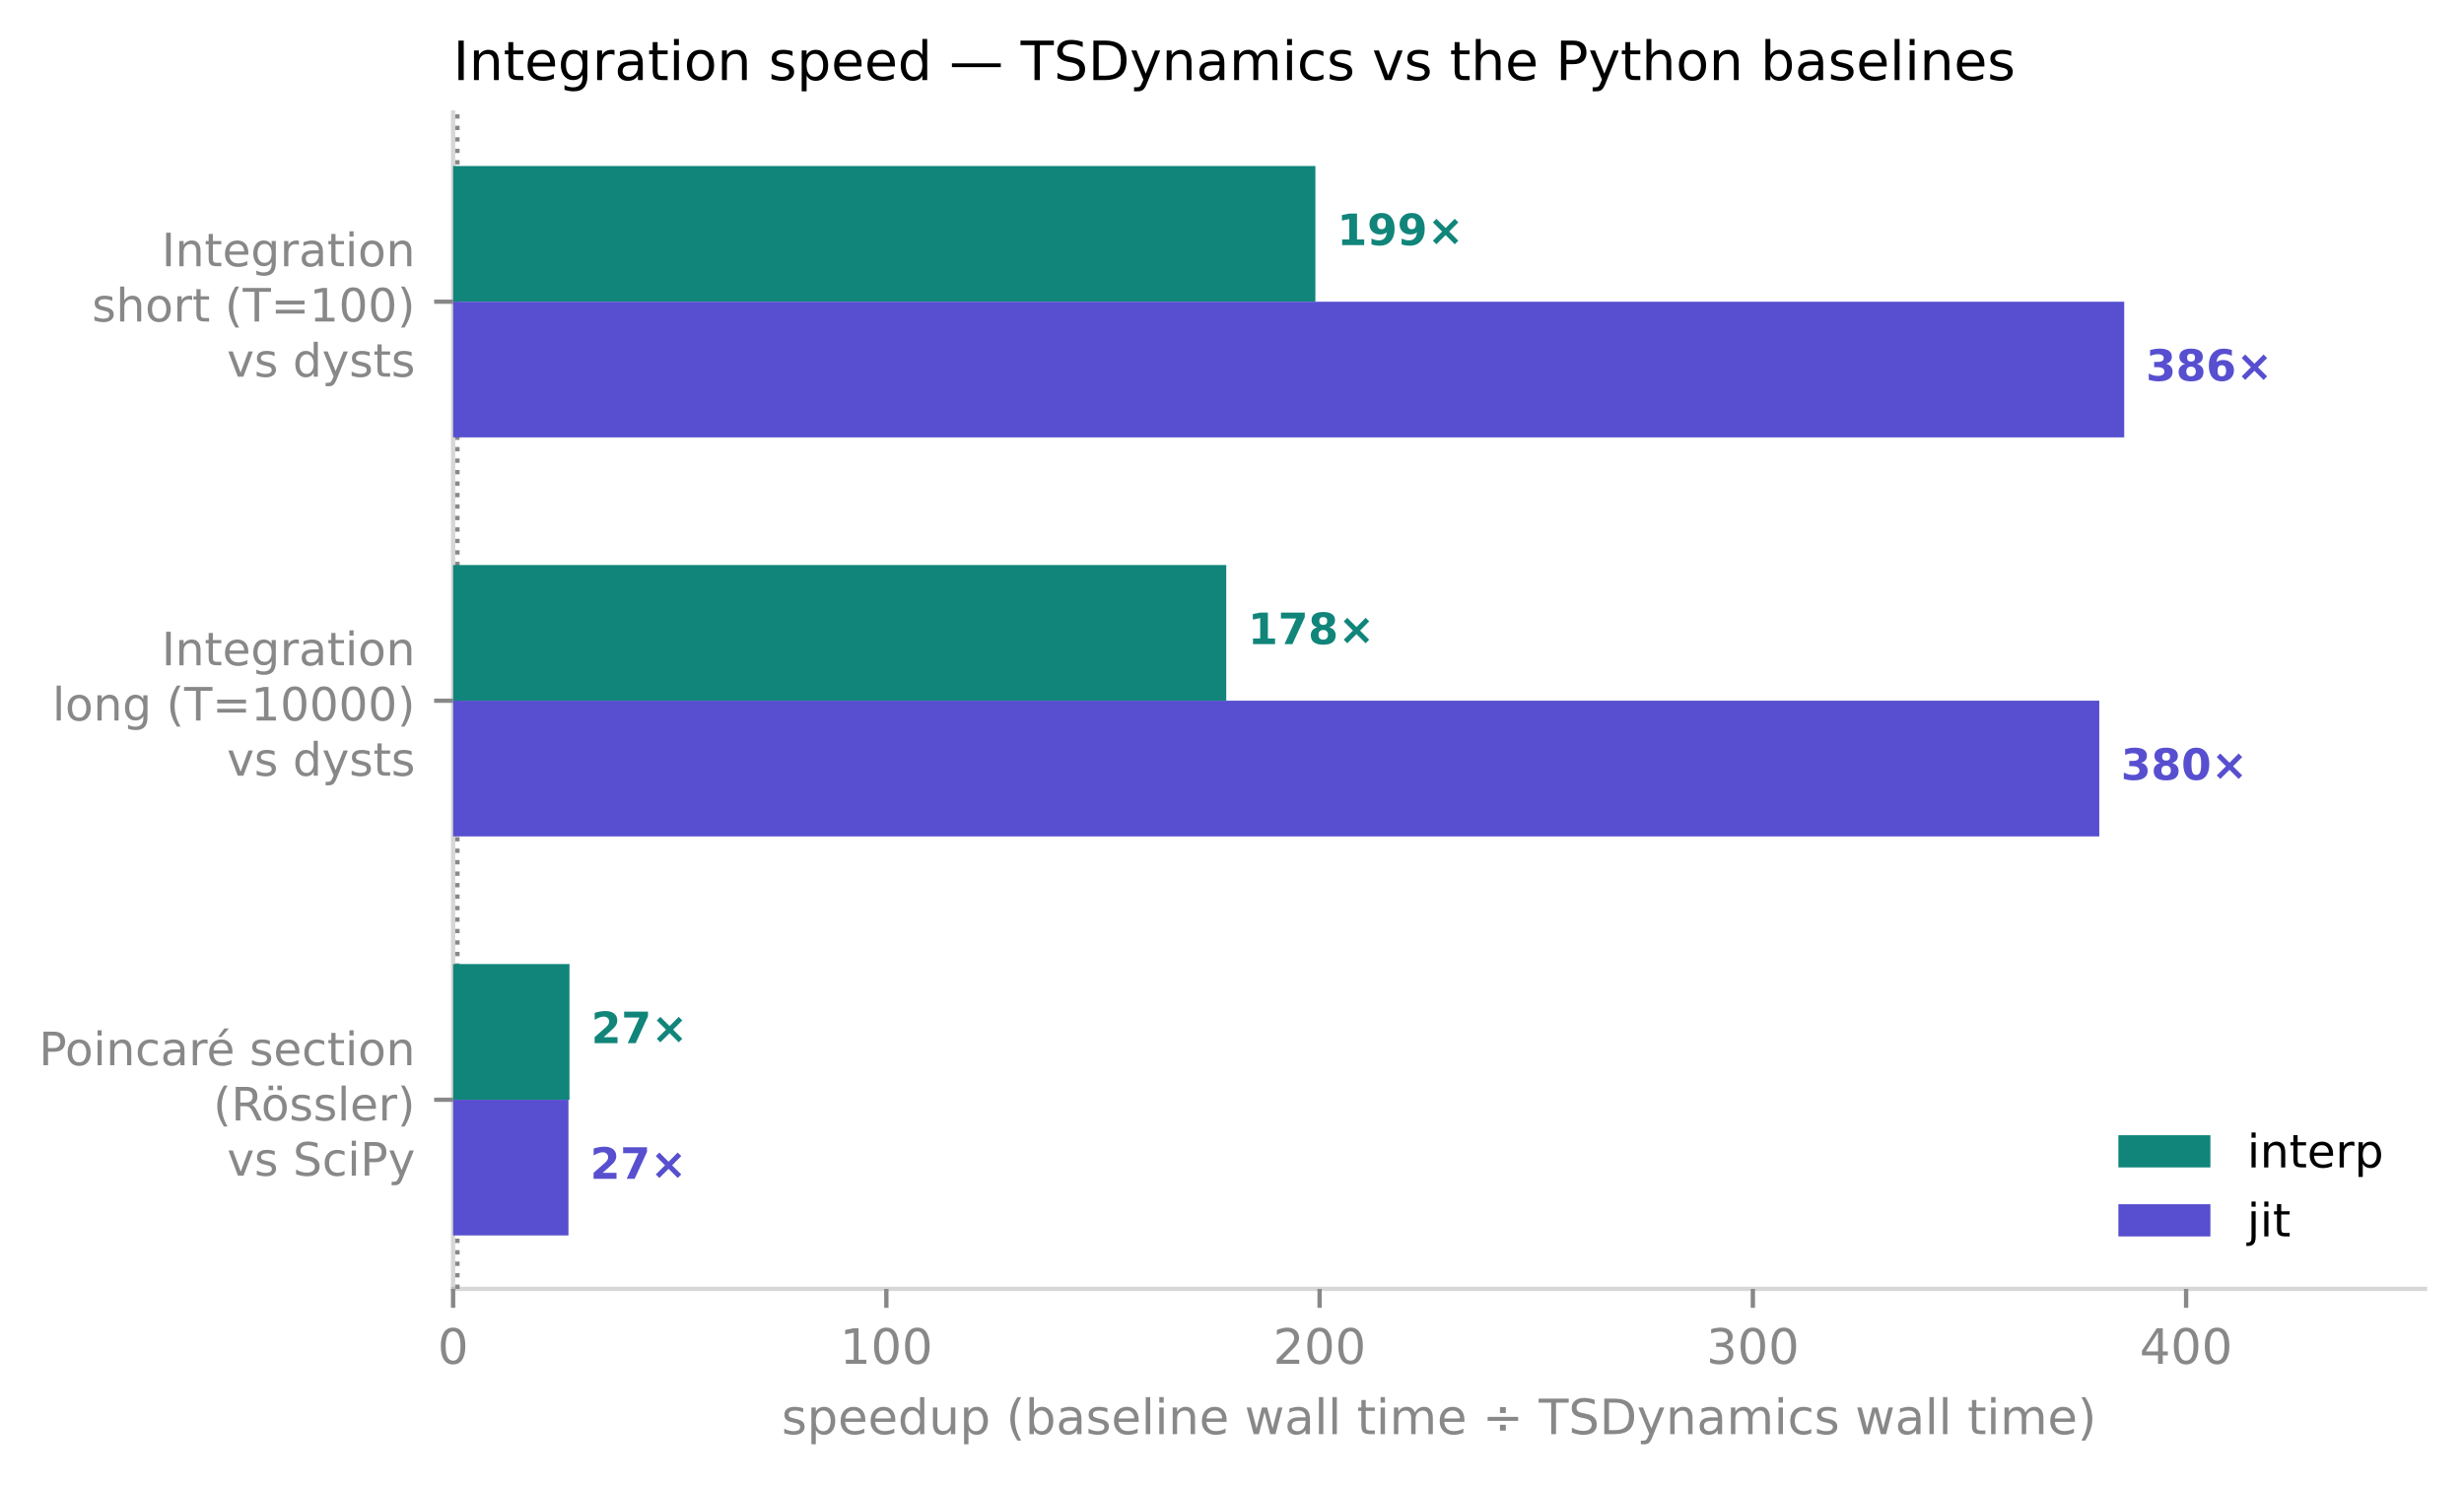
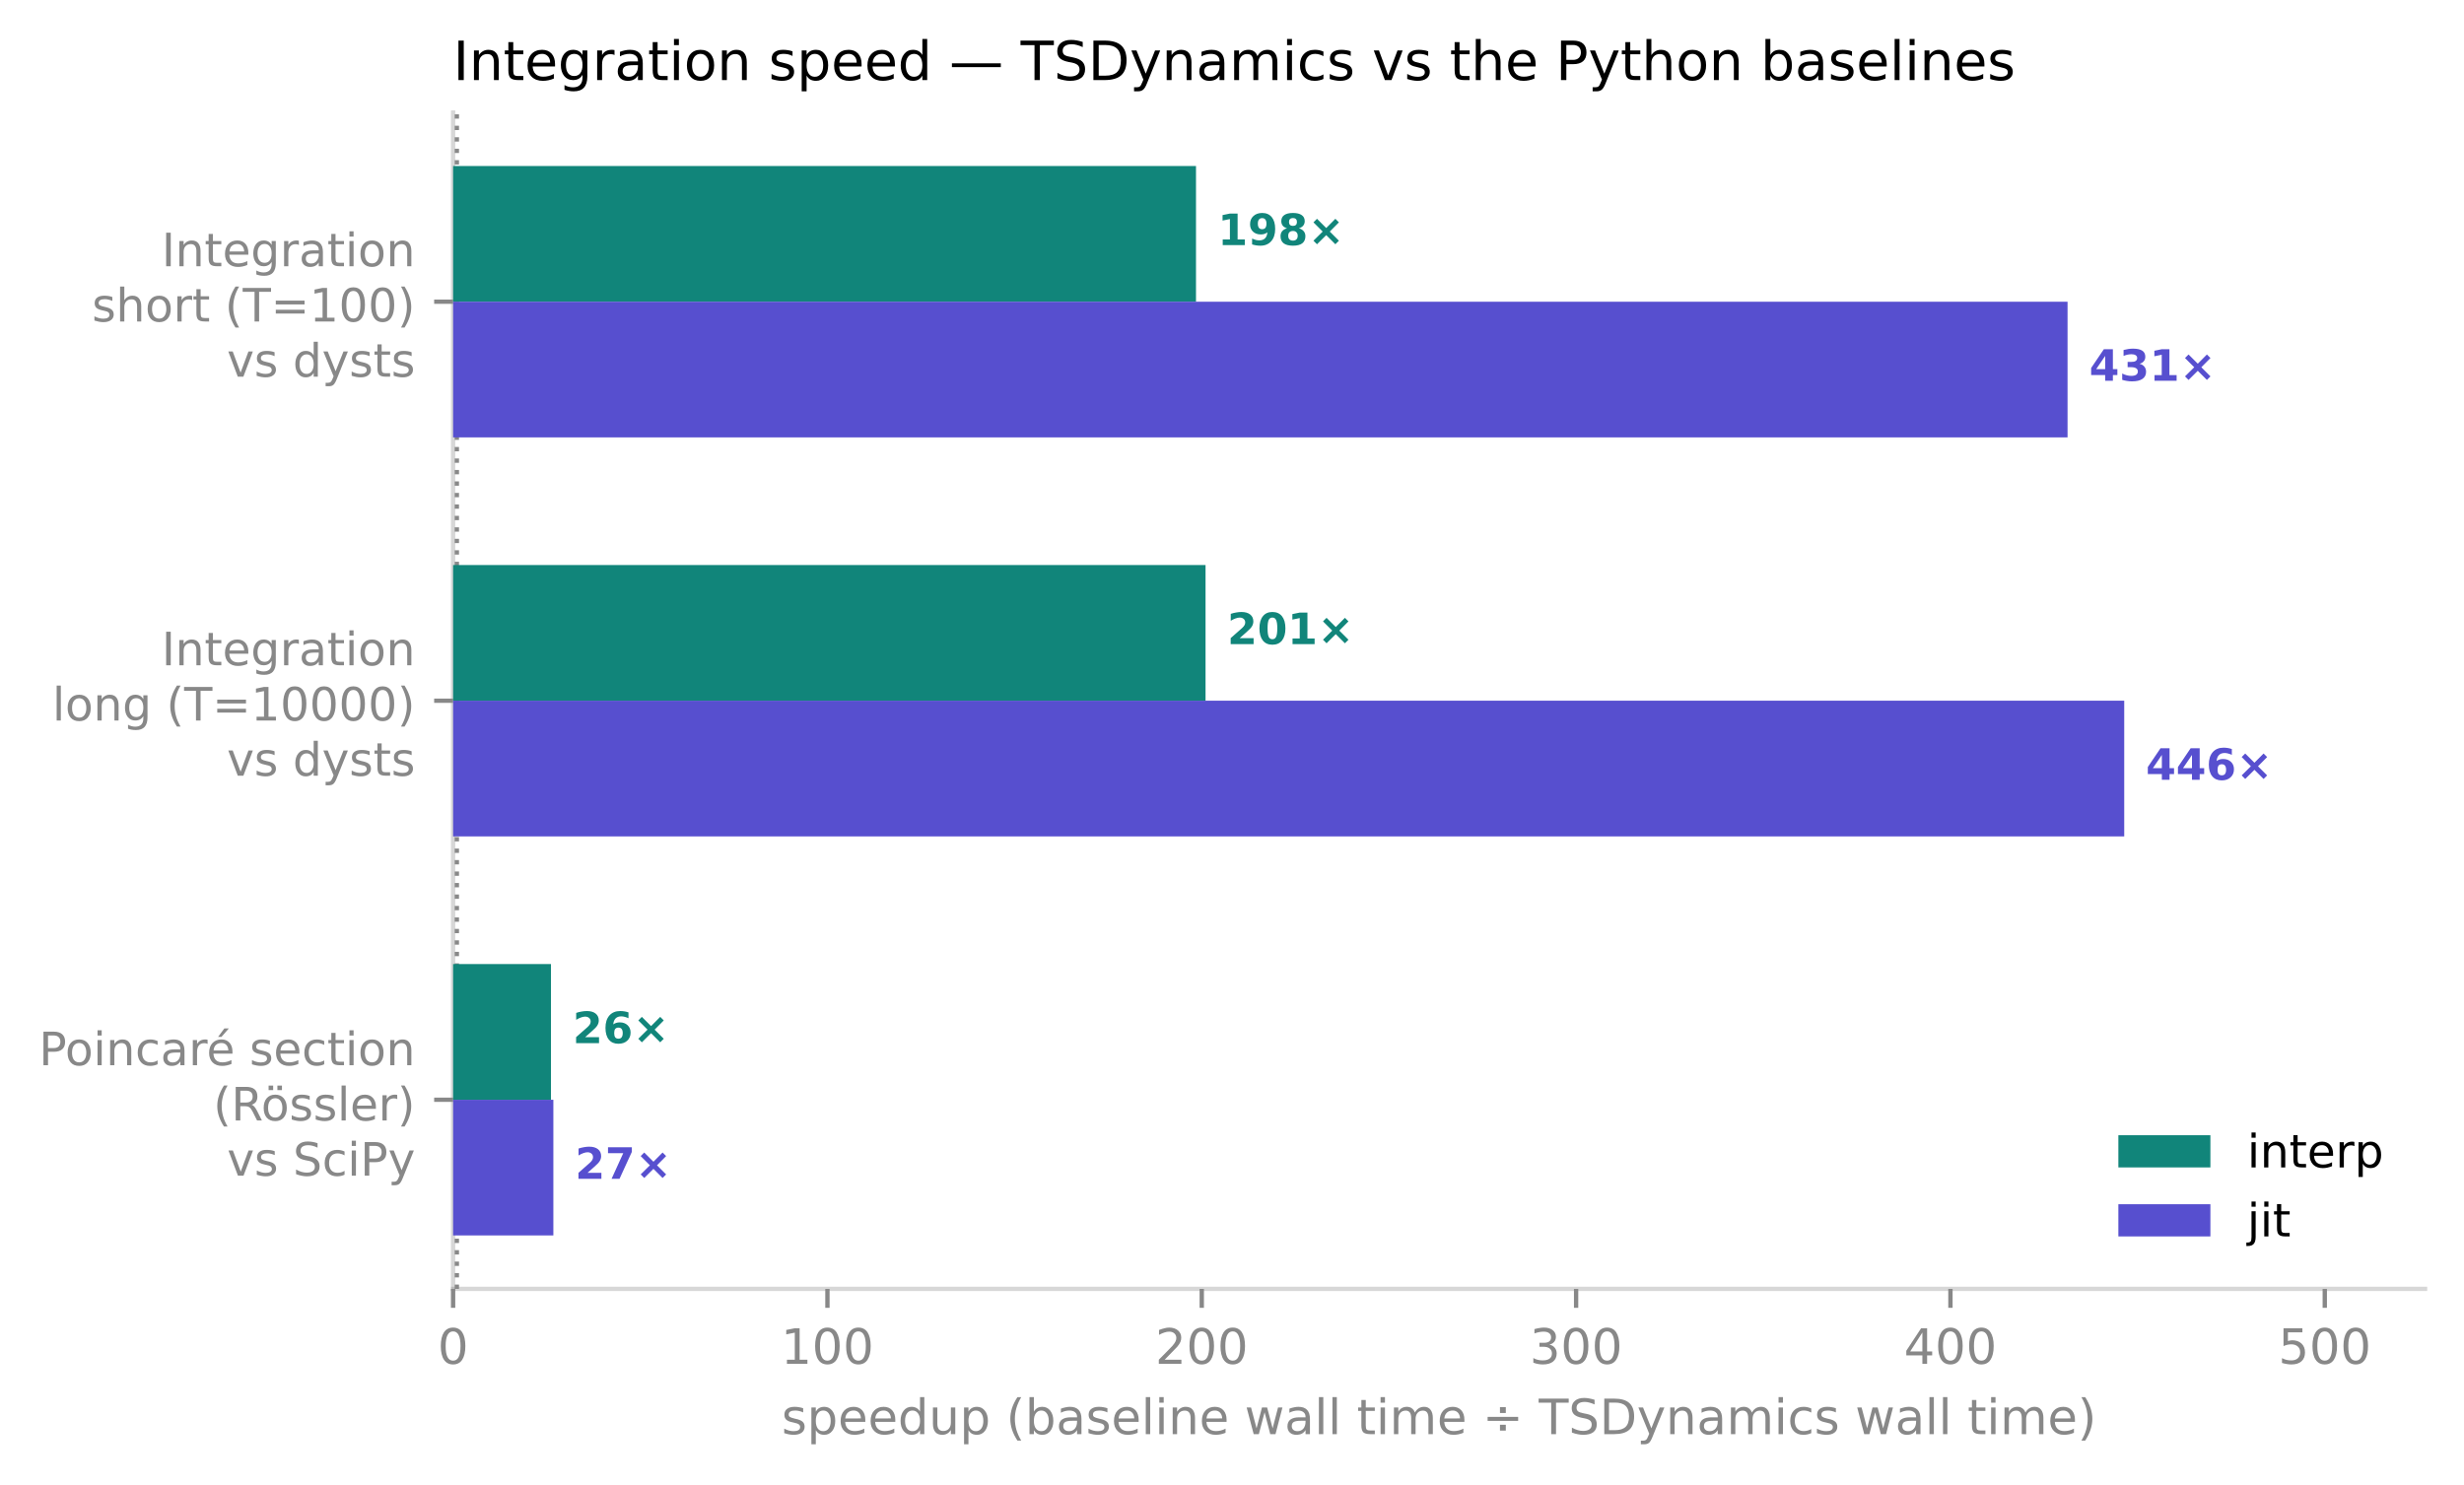
<svg xmlns="http://www.w3.org/2000/svg" xmlns:xlink="http://www.w3.org/1999/xlink" width="455.201pt" height="274.357pt" viewBox="0 0 455.201 274.357" version="1.1">
  <defs>
    <style type="text/css">*{stroke-linejoin: round; stroke-linecap: butt}</style>
  </defs>
  <g id="figure_1">
    <g id="patch_1">
      <path d="M 0 274.357  L 455.201 274.357  L 455.201 0  L 0 0  L 0 274.357  z " style="fill: none" />
    </g>
    <g id="axes_1">
      <g id="patch_2">
        <path d="M 83.706 238.156  L 448.001 238.156  L 448.001 20.798  L 83.706 20.798  L 83.706 238.156  z " style="fill: none" />
      </g>
      <g id="line2d_1">
-         <path d="M 84.506 238.156  L 84.506 20.798  " clip-path="url(#p9c27137b48)" style="fill: none; stroke-dasharray: 0.8,1.32; stroke-dashoffset: 0; stroke: #888888; stroke-width: 0.8" />
+         <path d="M 84.398 238.156  L 84.398 20.798  " clip-path="url(#p2cf4e93d89)" style="fill: none; stroke-dasharray: 0.8,1.32; stroke-dashoffset: 0; stroke: #888888; stroke-width: 0.8" />
      </g>
      <g id="matplotlib.axis_1">
        <g id="xtick_1">
          <g id="line2d_2">
            <defs>
-               <path id="mec7abd8d63" d="M 0 0  L 0 3.5  " style="stroke: #888888; stroke-width: 0.8" />
+               <path id="m5d7153cb34" d="M 0 0  L 0 3.5  " style="stroke: #888888; stroke-width: 0.8" />
            </defs>
            <g>
-               <use xlink:href="#mec7abd8d63" x="83.706" y="238.156" style="fill: #888888; stroke: #888888; stroke-width: 0.8" />
+               <use xlink:href="#m5d7153cb34" x="83.706" y="238.156" style="fill: #888888; stroke: #888888; stroke-width: 0.8" />
            </g>
          </g>
          <g id="text_1">
            <text style="font-size: 9px; font-family: 'IBM Plex Sans', 'DejaVu Sans', sans-serif; text-anchor: middle; fill: #888888" x="83.706" y="251.994" transform="rotate(-0 83.70609 251.9942)">0</text>
          </g>
        </g>
        <g id="xtick_2">
          <g id="line2d_3">
            <g>
-               <use xlink:href="#mec7abd8d63" x="163.746" y="238.156" style="fill: #888888; stroke: #888888; stroke-width: 0.8" />
+               <use xlink:href="#m5d7153cb34" x="152.861" y="238.156" style="fill: #888888; stroke: #888888; stroke-width: 0.8" />
            </g>
          </g>
          <g id="text_2">
-             <text style="font-size: 9px; font-family: 'IBM Plex Sans', 'DejaVu Sans', sans-serif; text-anchor: middle; fill: #888888" x="163.746" y="251.994" transform="rotate(-0 163.7458 251.9942)">100</text>
+             <text style="font-size: 9px; font-family: 'IBM Plex Sans', 'DejaVu Sans', sans-serif; text-anchor: middle; fill: #888888" x="152.861" y="251.994" transform="rotate(-0 152.8611 251.9942)">100</text>
          </g>
        </g>
        <g id="xtick_3">
          <g id="line2d_4">
            <g>
-               <use xlink:href="#mec7abd8d63" x="243.786" y="238.156" style="fill: #888888; stroke: #888888; stroke-width: 0.8" />
+               <use xlink:href="#m5d7153cb34" x="222.016" y="238.156" style="fill: #888888; stroke: #888888; stroke-width: 0.8" />
            </g>
          </g>
          <g id="text_3">
-             <text style="font-size: 9px; font-family: 'IBM Plex Sans', 'DejaVu Sans', sans-serif; text-anchor: middle; fill: #888888" x="243.786" y="251.994" transform="rotate(-0 243.7855 251.9942)">200</text>
+             <text style="font-size: 9px; font-family: 'IBM Plex Sans', 'DejaVu Sans', sans-serif; text-anchor: middle; fill: #888888" x="222.016" y="251.994" transform="rotate(-0 222.0161 251.9942)">200</text>
          </g>
        </g>
        <g id="xtick_4">
          <g id="line2d_5">
            <g>
-               <use xlink:href="#mec7abd8d63" x="323.825" y="238.156" style="fill: #888888; stroke: #888888; stroke-width: 0.8" />
+               <use xlink:href="#m5d7153cb34" x="291.171" y="238.156" style="fill: #888888; stroke: #888888; stroke-width: 0.8" />
            </g>
          </g>
          <g id="text_4">
-             <text style="font-size: 9px; font-family: 'IBM Plex Sans', 'DejaVu Sans', sans-serif; text-anchor: middle; fill: #888888" x="323.825" y="251.994" transform="rotate(-0 323.8252 251.9942)">300</text>
+             <text style="font-size: 9px; font-family: 'IBM Plex Sans', 'DejaVu Sans', sans-serif; text-anchor: middle; fill: #888888" x="291.171" y="251.994" transform="rotate(-0 291.1711 251.9942)">300</text>
          </g>
        </g>
        <g id="xtick_5">
          <g id="line2d_6">
            <g>
-               <use xlink:href="#mec7abd8d63" x="403.865" y="238.156" style="fill: #888888; stroke: #888888; stroke-width: 0.8" />
+               <use xlink:href="#m5d7153cb34" x="360.326" y="238.156" style="fill: #888888; stroke: #888888; stroke-width: 0.8" />
            </g>
          </g>
          <g id="text_5">
-             <text style="font-size: 9px; font-family: 'IBM Plex Sans', 'DejaVu Sans', sans-serif; text-anchor: middle; fill: #888888" x="403.865" y="251.994" transform="rotate(-0 403.8649 251.9942)">400</text>
+             <text style="font-size: 9px; font-family: 'IBM Plex Sans', 'DejaVu Sans', sans-serif; text-anchor: middle; fill: #888888" x="360.326" y="251.994" transform="rotate(-0 360.3261 251.9942)">400</text>
          </g>
        </g>
-         <g id="text_6">
+         <g id="xtick_6">
+           <g id="line2d_7">
+             <g>
+               <use xlink:href="#m5d7153cb34" x="429.481" y="238.156" style="fill: #888888; stroke: #888888; stroke-width: 0.8" />
+             </g>
+           </g>
+           <g id="text_6">
+             <text style="font-size: 9px; font-family: 'IBM Plex Sans', 'DejaVu Sans', sans-serif; text-anchor: middle; fill: #888888" x="429.481" y="251.994" transform="rotate(-0 429.4811 251.9942)">500</text>
+           </g>
+         </g>
+         <g id="text_7">
          <text style="font-size: 9px; font-family: 'IBM Plex Sans', 'DejaVu Sans', sans-serif; text-anchor: middle; fill: #888888" x="265.854" y="264.995" transform="rotate(-0 265.8536 264.9949)">speedup  (baseline wall time ÷ TSDynamics wall time)</text>
        </g>
      </g>
      <g id="matplotlib.axis_2">
        <g id="ytick_1">
-           <g id="line2d_7">
+           <g id="line2d_8">
            <defs>
-               <path id="m047edff6a0" d="M 0 0  L -3.5 0  " style="stroke: #888888; stroke-width: 0.8" />
+               <path id="me58783cabb" d="M 0 0  L -3.5 0  " style="stroke: #888888; stroke-width: 0.8" />
            </defs>
            <g>
-               <use xlink:href="#m047edff6a0" x="83.706" y="55.747" style="fill: #888888; stroke: #888888; stroke-width: 0.8" />
+               <use xlink:href="#me58783cabb" x="83.706" y="55.747" style="fill: #888888; stroke: #888888; stroke-width: 0.8" />
            </g>
          </g>
-           <g id="text_7">
+           <g id="text_8">
            <text style="font-size: 8.5px; font-family: 'IBM Plex Sans', 'DejaVu Sans', sans-serif; fill: #888888" transform="translate(29.86844 49.19918)">Integration</text>
            <text style="font-size: 8.5px; font-family: 'IBM Plex Sans', 'DejaVu Sans', sans-serif; fill: #888888" transform="translate(16.99094 59.40151)">short (T=100)</text>
            <text style="font-size: 8.5px; font-family: 'IBM Plex Sans', 'DejaVu Sans', sans-serif; fill: #888888" transform="translate(41.93047 69.60383)">vs dysts</text>
          </g>
        </g>
        <g id="ytick_2">
-           <g id="line2d_8">
+           <g id="line2d_9">
            <g>
-               <use xlink:href="#m047edff6a0" x="83.706" y="129.477" style="fill: #888888; stroke: #888888; stroke-width: 0.8" />
+               <use xlink:href="#me58783cabb" x="83.706" y="129.477" style="fill: #888888; stroke: #888888; stroke-width: 0.8" />
            </g>
          </g>
-           <g id="text_8">
+           <g id="text_9">
            <text style="font-size: 8.5px; font-family: 'IBM Plex Sans', 'DejaVu Sans', sans-serif; fill: #888888" transform="translate(29.86844 122.9298)">Integration</text>
            <text style="font-size: 8.5px; font-family: 'IBM Plex Sans', 'DejaVu Sans', sans-serif; fill: #888888" transform="translate(9.671641 133.1321)">long (T=10000)</text>
            <text style="font-size: 8.5px; font-family: 'IBM Plex Sans', 'DejaVu Sans', sans-serif; fill: #888888" transform="translate(41.93047 143.3345)">vs dysts</text>
          </g>
        </g>
        <g id="ytick_3">
-           <g id="line2d_9">
+           <g id="line2d_10">
            <g>
-               <use xlink:href="#m047edff6a0" x="83.706" y="203.208" style="fill: #888888; stroke: #888888; stroke-width: 0.8" />
+               <use xlink:href="#me58783cabb" x="83.706" y="203.208" style="fill: #888888; stroke: #888888; stroke-width: 0.8" />
            </g>
          </g>
-           <g id="text_9">
+           <g id="text_10">
            <text style="font-size: 8.5px; font-family: 'IBM Plex Sans', 'DejaVu Sans', sans-serif; fill: #888888" transform="translate(7.2 196.8304)">Poincaré section</text>
            <text style="font-size: 8.5px; font-family: 'IBM Plex Sans', 'DejaVu Sans', sans-serif; fill: #888888" transform="translate(39.4057 207.0328)">(Rössler)</text>
            <text style="font-size: 8.5px; font-family: 'IBM Plex Sans', 'DejaVu Sans', sans-serif; fill: #888888" transform="translate(41.95836 217.2351)">vs SciPy</text>
          </g>
        </g>
      </g>
      <g id="patch_3">
        <path d="M 83.706 238.156  L 83.706 20.798  " style="fill: none; stroke: #888888; stroke-opacity: 0.333; stroke-width: 0.8; stroke-linejoin: miter; stroke-linecap: square" />
      </g>
      <g id="patch_4">
        <path d="M 83.706 238.156  L 448.001 238.156  " style="fill: none; stroke: #888888; stroke-opacity: 0.333; stroke-width: 0.8; stroke-linejoin: miter; stroke-linecap: square" />
      </g>
      <g id="patch_5">
-         <path d="M 83.706 55.747  L 243.006 55.747  L 243.006 30.678  L 83.706 30.678  z " clip-path="url(#p9c27137b48)" style="fill: #11857a" />
+         <path d="M 83.706 55.747  L 220.949 55.747  L 220.949 30.678  L 83.706 30.678  z " clip-path="url(#p2cf4e93d89)" style="fill: #11857a" />
      </g>
      <g id="patch_6">
-         <path d="M 83.706 129.477  L 226.543 129.477  L 226.543 104.409  L 83.706 104.409  z " clip-path="url(#p9c27137b48)" style="fill: #11857a" />
+         <path d="M 83.706 129.477  L 222.713 129.477  L 222.713 104.409  L 83.706 104.409  z " clip-path="url(#p2cf4e93d89)" style="fill: #11857a" />
      </g>
      <g id="patch_7">
-         <path d="M 83.706 203.208  L 105.207 203.208  L 105.207 178.14  L 83.706 178.14  z " clip-path="url(#p9c27137b48)" style="fill: #11857a" />
+         <path d="M 83.706 203.208  L 101.788 203.208  L 101.788 178.14  L 83.706 178.14  z " clip-path="url(#p2cf4e93d89)" style="fill: #11857a" />
      </g>
      <g id="patch_8">
-         <path d="M 83.706 80.815  L 392.431 80.815  L 392.431 55.747  L 83.706 55.747  z " clip-path="url(#p9c27137b48)" style="fill: #574fcf" />
+         <path d="M 83.706 80.815  L 381.961 80.815  L 381.961 55.747  L 83.706 55.747  z " clip-path="url(#p2cf4e93d89)" style="fill: #574fcf" />
      </g>
      <g id="patch_9">
-         <path d="M 83.706 154.546  L 387.823 154.546  L 387.823 129.477  L 83.706 129.477  z " clip-path="url(#p9c27137b48)" style="fill: #574fcf" />
+         <path d="M 83.706 154.546  L 392.431 154.546  L 392.431 129.477  L 83.706 129.477  z " clip-path="url(#p2cf4e93d89)" style="fill: #574fcf" />
      </g>
      <g id="patch_10">
-         <path d="M 83.706 228.276  L 105.019 228.276  L 105.019 203.208  L 83.706 203.208  z " clip-path="url(#p9c27137b48)" style="fill: #574fcf" />
-       </g>
-       <g id="text_10">
-         <text style="font-weight: 700; font-size: 8px; font-family: 'IBM Plex Sans', 'DejaVu Sans', sans-serif; text-anchor: start; fill: #11857a" x="247.006" y="45.291" transform="rotate(-0 247.0063 45.29067)">199×</text>
+         <path d="M 83.706 228.276  L 102.228 228.276  L 102.228 203.208  L 83.706 203.208  z " clip-path="url(#p2cf4e93d89)" style="fill: #574fcf" />
      </g>
      <g id="text_11">
-         <text style="font-weight: 700; font-size: 8px; font-family: 'IBM Plex Sans', 'DejaVu Sans', sans-serif; text-anchor: start; fill: #11857a" x="230.543" y="119.021" transform="rotate(-0 230.5429 119.0213)">178×</text>
+         <text style="font-weight: 700; font-size: 8px; font-family: 'IBM Plex Sans', 'DejaVu Sans', sans-serif; text-anchor: start; fill: #11857a" x="224.949" y="45.291" transform="rotate(-0 224.9494 45.29067)">198×</text>
      </g>
      <g id="text_12">
-         <text style="font-weight: 700; font-size: 8px; font-family: 'IBM Plex Sans', 'DejaVu Sans', sans-serif; text-anchor: start; fill: #11857a" x="109.207" y="192.752" transform="rotate(-0 109.2068 192.7519)">27×</text>
+         <text style="font-weight: 700; font-size: 8px; font-family: 'IBM Plex Sans', 'DejaVu Sans', sans-serif; text-anchor: start; fill: #11857a" x="226.713" y="119.021" transform="rotate(-0 226.7129 119.0213)">201×</text>
      </g>
      <g id="text_13">
-         <text style="font-weight: 700; font-size: 8px; font-family: 'IBM Plex Sans', 'DejaVu Sans', sans-serif; text-anchor: start; fill: #574fcf" x="396.431" y="70.359" transform="rotate(-0 396.4307 70.35909)">386×</text>
+         <text style="font-weight: 700; font-size: 8px; font-family: 'IBM Plex Sans', 'DejaVu Sans', sans-serif; text-anchor: start; fill: #11857a" x="105.788" y="192.752" transform="rotate(-0 105.788 192.7519)">26×</text>
      </g>
      <g id="text_14">
-         <text style="font-weight: 700; font-size: 8px; font-family: 'IBM Plex Sans', 'DejaVu Sans', sans-serif; text-anchor: start; fill: #574fcf" x="391.823" y="144.09" transform="rotate(-0 391.8235 144.0897)">380×</text>
+         <text style="font-weight: 700; font-size: 8px; font-family: 'IBM Plex Sans', 'DejaVu Sans', sans-serif; text-anchor: start; fill: #574fcf" x="385.961" y="70.359" transform="rotate(-0 385.9612 70.35909)">431×</text>
      </g>
      <g id="text_15">
-         <text style="font-weight: 700; font-size: 8px; font-family: 'IBM Plex Sans', 'DejaVu Sans', sans-serif; text-anchor: start; fill: #574fcf" x="109.019" y="217.82" transform="rotate(-0 109.0186 217.8203)">27×</text>
+         <text style="font-weight: 700; font-size: 8px; font-family: 'IBM Plex Sans', 'DejaVu Sans', sans-serif; text-anchor: start; fill: #574fcf" x="396.431" y="144.09" transform="rotate(-0 396.4307 144.0897)">446×</text>
      </g>
      <g id="text_16">
+         <text style="font-weight: 700; font-size: 8px; font-family: 'IBM Plex Sans', 'DejaVu Sans', sans-serif; text-anchor: start; fill: #574fcf" x="106.228" y="217.82" transform="rotate(-0 106.2279 217.8203)">27×</text>
+       </g>
+       <g id="text_17">
        <text style="font-size: 10px; font-family: 'IBM Plex Sans', 'DejaVu Sans', sans-serif; text-anchor: start" x="83.706" y="14.798" transform="rotate(-0 83.70609 14.79844)">Integration speed — TSDynamics vs the Python baselines</text>
      </g>
      <g id="legend_1">
        <g id="patch_11">
          <path d="M 391.35 215.714  L 408.35 215.714  L 408.35 209.764  L 391.35 209.764  z " style="fill: #11857a" />
        </g>
-         <g id="text_17">
+         <g id="text_18">
          <text style="font-size: 8.5px; font-family: 'IBM Plex Sans', 'DejaVu Sans', sans-serif; text-anchor: start" x="415.15" y="215.714" transform="rotate(-0 415.1499 215.7137)">interp</text>
        </g>
        <g id="patch_12">
          <path d="M 391.35 228.464  L 408.35 228.464  L 408.35 222.514  L 391.35 222.514  z " style="fill: #574fcf" />
        </g>
-         <g id="text_18">
+         <g id="text_19">
          <text style="font-size: 8.5px; font-family: 'IBM Plex Sans', 'DejaVu Sans', sans-serif; text-anchor: start" x="415.15" y="228.464" transform="rotate(-0 415.1499 228.4643)">jit</text>
        </g>
      </g>
    </g>
  </g>
  <defs>
-     <clipPath id="p9c27137b48">
+     <clipPath id="p2cf4e93d89">
      <rect x="83.706" y="20.798" width="364.295" height="217.358" />
    </clipPath>
  </defs>
</svg>
